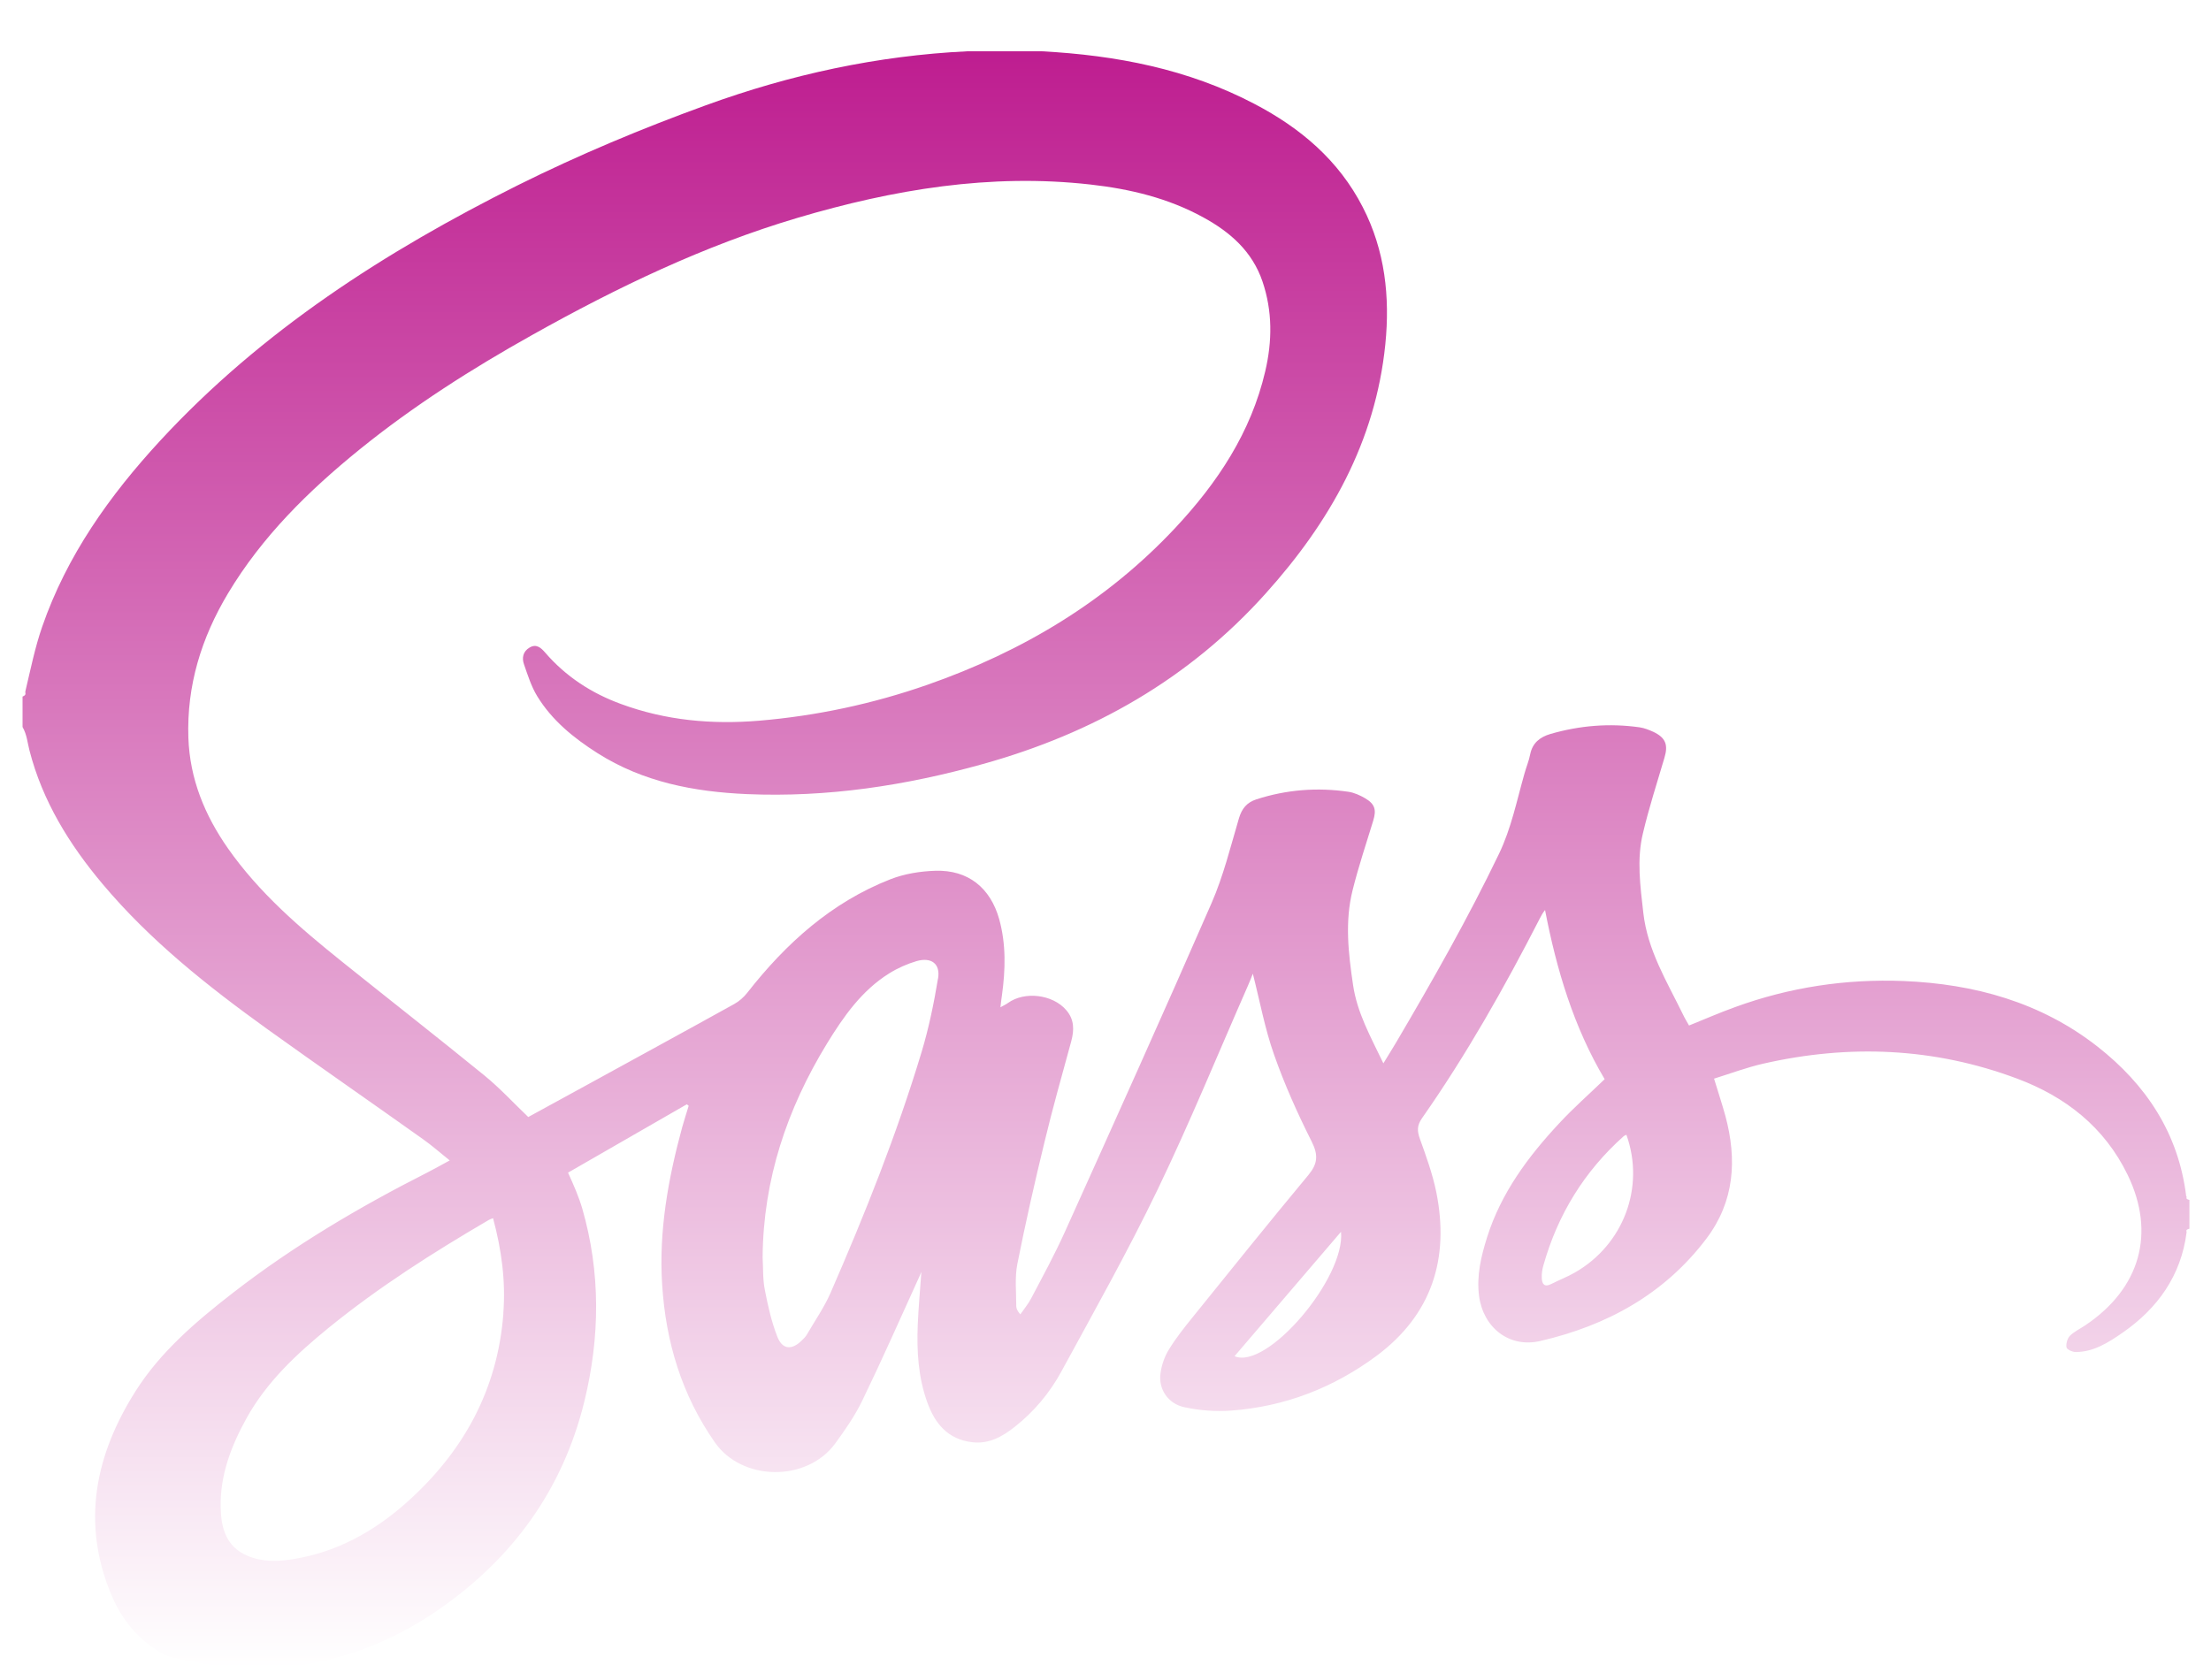
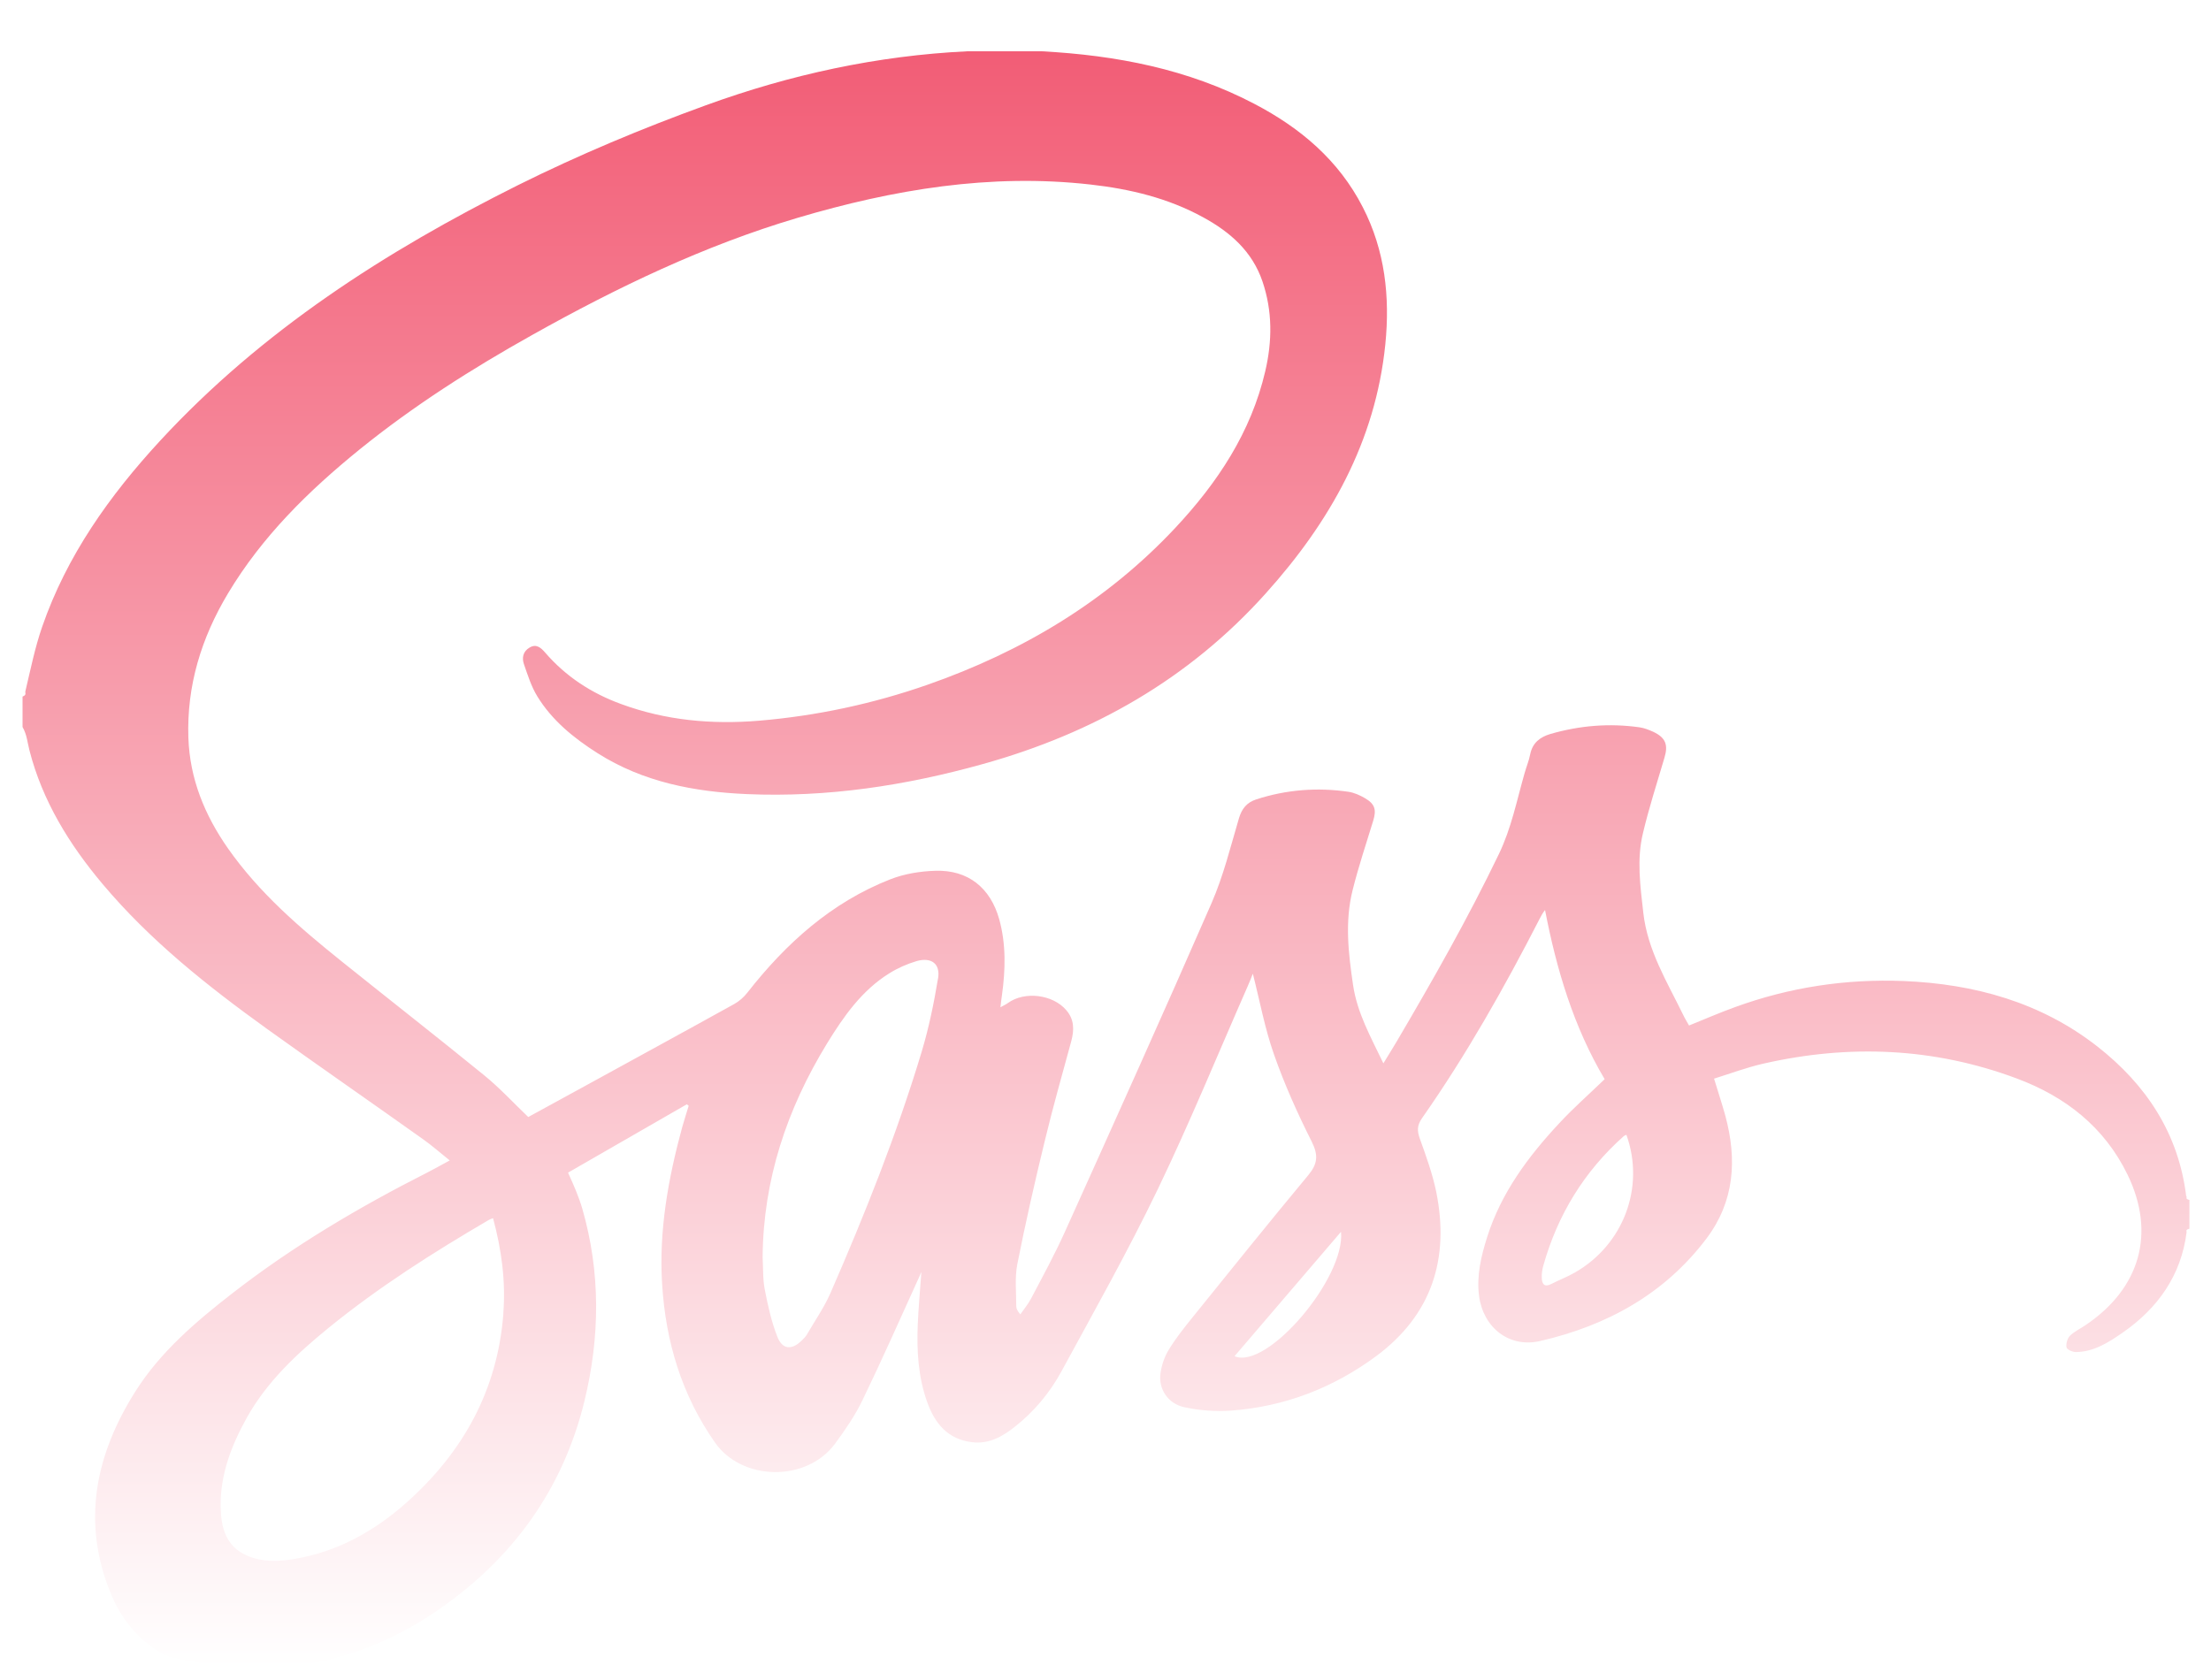
<svg xmlns="http://www.w3.org/2000/svg" width="25" height="19" viewBox="0 0 25 19" fill="none">
  <path d="M24.72 13.532C24.634 12.82 24.268 12.268 23.715 11.835C23.074 11.334 22.324 11.128 21.525 11.095C20.873 11.069 20.236 11.165 19.621 11.389C19.446 11.452 19.274 11.527 19.098 11.598C19.074 11.555 19.049 11.515 19.029 11.472C18.848 11.101 18.629 10.748 18.581 10.323C18.547 10.022 18.505 9.72 18.577 9.423C18.645 9.136 18.736 8.854 18.82 8.57C18.864 8.424 18.834 8.343 18.695 8.277C18.646 8.255 18.594 8.234 18.541 8.226C18.198 8.177 17.862 8.205 17.53 8.301C17.413 8.336 17.328 8.401 17.302 8.531C17.288 8.605 17.257 8.676 17.237 8.75C17.15 9.055 17.089 9.366 16.949 9.657C16.598 10.387 16.199 11.088 15.789 11.785C15.745 11.86 15.698 11.934 15.642 12.026C15.498 11.725 15.345 11.455 15.299 11.138C15.246 10.78 15.205 10.423 15.294 10.068C15.36 9.803 15.447 9.543 15.527 9.282C15.565 9.158 15.547 9.093 15.434 9.027C15.377 8.994 15.313 8.965 15.249 8.955C14.895 8.903 14.545 8.93 14.204 9.041C14.098 9.076 14.042 9.144 14.009 9.254C13.914 9.576 13.833 9.907 13.699 10.214C13.157 11.456 12.6 12.692 12.043 13.927C11.927 14.185 11.791 14.434 11.659 14.685C11.626 14.749 11.578 14.805 11.537 14.865C11.503 14.826 11.491 14.798 11.491 14.772C11.491 14.613 11.473 14.449 11.503 14.296C11.595 13.832 11.7 13.369 11.812 12.909C11.903 12.53 12.01 12.153 12.113 11.775C12.147 11.648 12.148 11.53 12.056 11.424C11.904 11.246 11.585 11.207 11.396 11.344C11.376 11.359 11.352 11.369 11.312 11.392C11.319 11.332 11.323 11.294 11.329 11.257C11.369 10.968 11.377 10.68 11.298 10.395C11.198 10.04 10.946 9.837 10.578 9.848C10.406 9.853 10.227 9.882 10.068 9.944C9.4 10.206 8.887 10.669 8.45 11.227C8.41 11.278 8.358 11.324 8.302 11.355C7.738 11.668 7.17 11.977 6.604 12.288C6.392 12.404 6.18 12.52 5.973 12.633C5.805 12.472 5.651 12.305 5.476 12.162C4.943 11.728 4.402 11.305 3.866 10.875C3.391 10.494 2.93 10.098 2.577 9.594C2.315 9.219 2.146 8.809 2.13 8.344C2.11 7.754 2.277 7.214 2.578 6.711C2.963 6.068 3.488 5.552 4.065 5.084C4.675 4.59 5.335 4.17 6.02 3.787C6.977 3.251 7.962 2.777 9.017 2.464C10.1 2.143 11.198 1.959 12.331 2.087C12.776 2.137 13.208 2.24 13.605 2.458C13.909 2.624 14.159 2.842 14.275 3.183C14.389 3.519 14.386 3.859 14.306 4.2C14.145 4.89 13.767 5.459 13.291 5.968C12.512 6.801 11.56 7.369 10.488 7.744C9.87 7.96 9.234 8.096 8.581 8.151C8.048 8.195 7.527 8.148 7.022 7.962C6.688 7.84 6.397 7.651 6.163 7.379C6.12 7.33 6.067 7.277 5.989 7.323C5.913 7.367 5.899 7.441 5.925 7.514C5.968 7.637 6.007 7.763 6.074 7.873C6.241 8.147 6.486 8.346 6.755 8.517C7.271 8.845 7.848 8.955 8.446 8.981C9.354 9.02 10.24 8.885 11.113 8.641C12.359 8.294 13.443 7.68 14.312 6.711C15.037 5.905 15.553 4.994 15.664 3.894C15.718 3.358 15.661 2.832 15.409 2.343C15.137 1.812 14.704 1.447 14.186 1.176C13.433 0.78 12.619 0.625 11.779 0.58C11.498 0.58 11.218 0.58 10.938 0.58C9.92 0.629 8.936 0.843 7.98 1.191C7.256 1.454 6.546 1.751 5.857 2.094C4.356 2.844 2.959 3.741 1.811 4.984C1.239 5.604 0.755 6.284 0.477 7.088C0.395 7.324 0.345 7.574 0.287 7.818C0.282 7.838 0.305 7.858 0.255 7.878C0.255 7.993 0.255 8.107 0.255 8.222C0.305 8.31 0.31 8.398 0.333 8.486C0.48 9.059 0.784 9.551 1.161 9.999C1.698 10.638 2.347 11.152 3.02 11.637C3.604 12.056 4.196 12.466 4.782 12.883C4.883 12.954 4.976 13.037 5.085 13.124C4.991 13.175 4.913 13.219 4.831 13.261C4.058 13.653 3.314 14.093 2.628 14.626C2.215 14.947 1.815 15.288 1.533 15.733C1.079 16.451 0.918 17.215 1.256 18.03C1.355 18.269 1.506 18.475 1.719 18.627C1.788 18.676 1.865 18.725 1.945 18.744C2.152 18.792 2.363 18.824 2.572 18.862C2.77 18.862 2.966 18.862 3.164 18.862C3.82 18.804 4.416 18.58 4.954 18.208C5.796 17.627 6.363 16.848 6.608 15.847C6.785 15.12 6.792 14.392 6.584 13.669C6.564 13.601 6.54 13.536 6.514 13.471C6.488 13.406 6.459 13.343 6.423 13.262C6.87 13.005 7.319 12.747 7.766 12.489C7.773 12.494 7.78 12.501 7.787 12.506C7.763 12.586 7.737 12.665 7.714 12.747C7.555 13.33 7.448 13.923 7.487 14.527C7.527 15.172 7.707 15.775 8.084 16.314C8.389 16.75 9.116 16.765 9.441 16.329C9.555 16.173 9.667 16.012 9.751 15.838C9.97 15.386 10.173 14.926 10.381 14.469C10.391 14.449 10.398 14.43 10.418 14.385C10.403 14.601 10.385 14.791 10.377 14.982C10.365 15.279 10.382 15.574 10.484 15.857C10.57 16.099 10.718 16.28 10.995 16.311C11.184 16.333 11.336 16.246 11.475 16.136C11.693 15.964 11.87 15.752 12.001 15.511C12.372 14.829 12.753 14.152 13.09 13.452C13.454 12.696 13.772 11.918 14.11 11.149C14.129 11.107 14.145 11.064 14.166 11.012C14.246 11.326 14.302 11.633 14.405 11.925C14.523 12.262 14.671 12.592 14.832 12.912C14.908 13.064 14.899 13.162 14.794 13.289C14.353 13.82 13.92 14.358 13.487 14.895C13.391 15.014 13.295 15.134 13.216 15.264C13.167 15.343 13.135 15.438 13.122 15.53C13.096 15.706 13.204 15.875 13.392 15.915C13.563 15.952 13.746 15.966 13.921 15.953C14.526 15.909 15.075 15.696 15.561 15.337C16.19 14.87 16.392 14.235 16.24 13.481C16.198 13.277 16.126 13.077 16.055 12.88C16.023 12.791 16.021 12.729 16.079 12.646C16.582 11.928 17.012 11.165 17.411 10.387C17.427 10.356 17.443 10.325 17.47 10.292C17.6 10.966 17.794 11.616 18.144 12.205C17.966 12.377 17.789 12.532 17.63 12.704C17.278 13.081 16.973 13.492 16.815 13.992C16.747 14.208 16.694 14.427 16.724 14.658C16.772 15.015 17.065 15.248 17.416 15.166C18.169 14.992 18.819 14.637 19.294 14.009C19.613 13.587 19.642 13.115 19.509 12.62C19.472 12.486 19.428 12.354 19.381 12.199C19.567 12.141 19.748 12.073 19.935 12.03C20.908 11.808 21.869 11.847 22.806 12.198C23.353 12.402 23.795 12.746 24.057 13.286C24.377 13.946 24.2 14.572 23.578 14.989C23.52 15.028 23.454 15.059 23.405 15.107C23.376 15.137 23.359 15.197 23.366 15.237C23.369 15.262 23.434 15.291 23.47 15.291C23.674 15.29 23.84 15.183 23.999 15.073C24.398 14.797 24.662 14.425 24.724 13.937C24.726 13.923 24.706 13.909 24.756 13.896C24.756 13.787 24.756 13.68 24.756 13.571C24.706 13.558 24.727 13.544 24.725 13.53L24.72 13.532ZM5.692 14.852C5.627 15.723 5.233 16.43 4.588 17.001C4.224 17.323 3.809 17.552 3.323 17.632C3.148 17.661 2.968 17.668 2.797 17.595C2.554 17.491 2.499 17.276 2.495 17.045C2.488 16.679 2.616 16.348 2.791 16.033C3.021 15.622 3.358 15.309 3.717 15.016C4.284 14.555 4.898 14.165 5.527 13.797C5.538 13.79 5.55 13.787 5.575 13.777C5.672 14.137 5.719 14.491 5.691 14.853L5.692 14.852ZM10.606 11.067C10.56 11.345 10.503 11.623 10.422 11.893C10.141 12.826 9.78 13.73 9.391 14.622C9.319 14.787 9.214 14.937 9.123 15.094C9.109 15.118 9.088 15.139 9.067 15.159C8.955 15.271 8.847 15.265 8.79 15.119C8.723 14.949 8.683 14.768 8.648 14.588C8.624 14.468 8.63 14.341 8.623 14.218C8.63 13.341 8.898 12.542 9.352 11.8C9.54 11.494 9.744 11.202 10.055 11.008C10.151 10.948 10.258 10.901 10.366 10.869C10.532 10.823 10.634 10.9 10.607 11.066L10.606 11.067ZM13.959 15.338C14.36 14.869 14.761 14.402 15.163 13.931C15.213 14.454 14.326 15.497 13.959 15.338ZM17.807 14.392C17.722 14.441 17.629 14.476 17.541 14.521C17.462 14.562 17.435 14.521 17.433 14.452C17.431 14.405 17.438 14.357 17.451 14.312C17.613 13.737 17.913 13.248 18.359 12.85C18.365 12.844 18.375 12.841 18.39 12.834C18.602 13.426 18.358 14.077 17.807 14.392Z" fill="url(#paint0_linear_166_239)" />
  <defs>
    <linearGradient id="paint0_linear_166_239" x1="12.505" y1="0.58" x2="12.505" y2="18.862" gradientUnits="userSpaceOnUse">
-       <stop stop-color="#BE1D90" />
+       <stop stop-color="#F25D76" />
      <stop offset="1" stop-color="white" />
    </linearGradient>
  </defs>
</svg>
